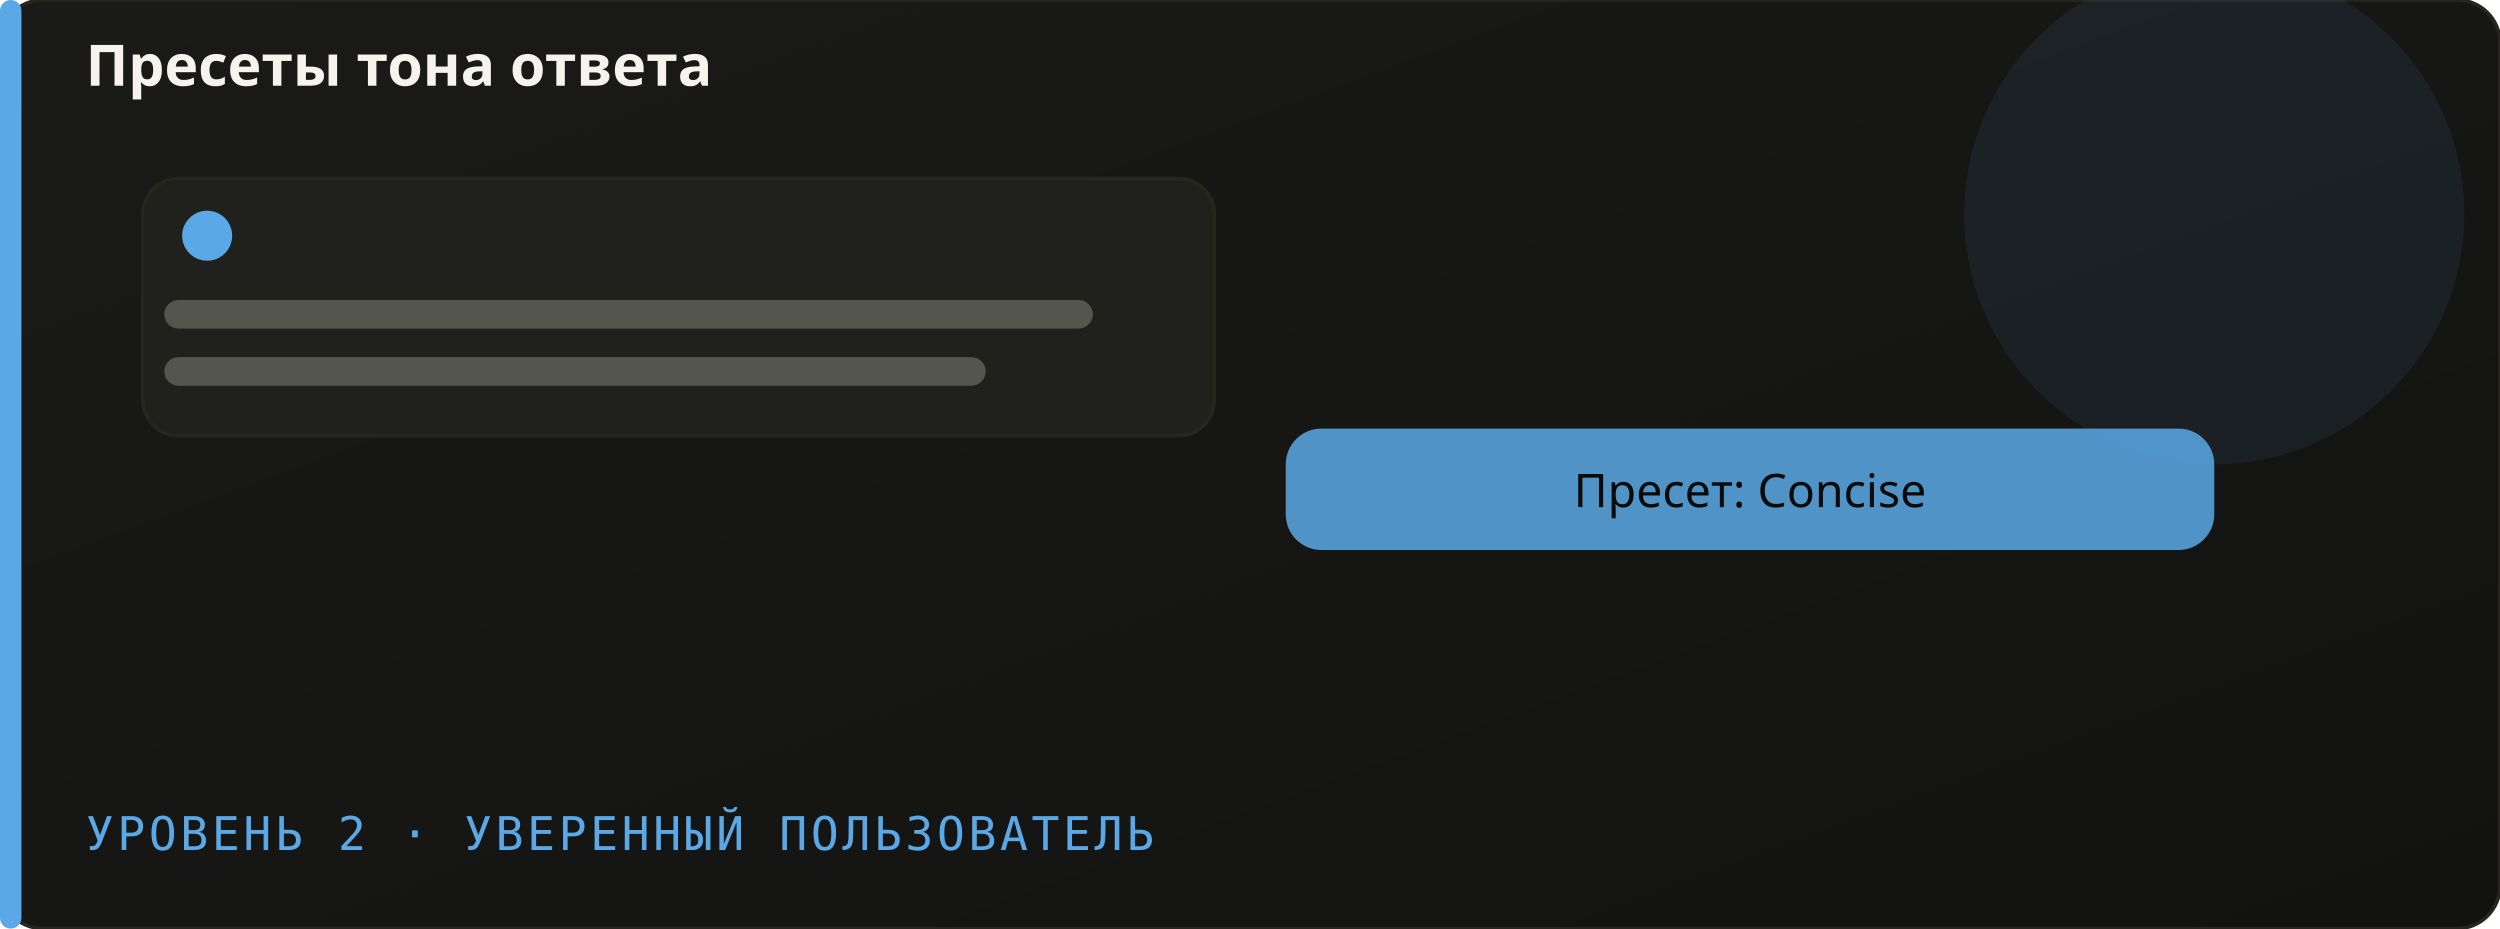
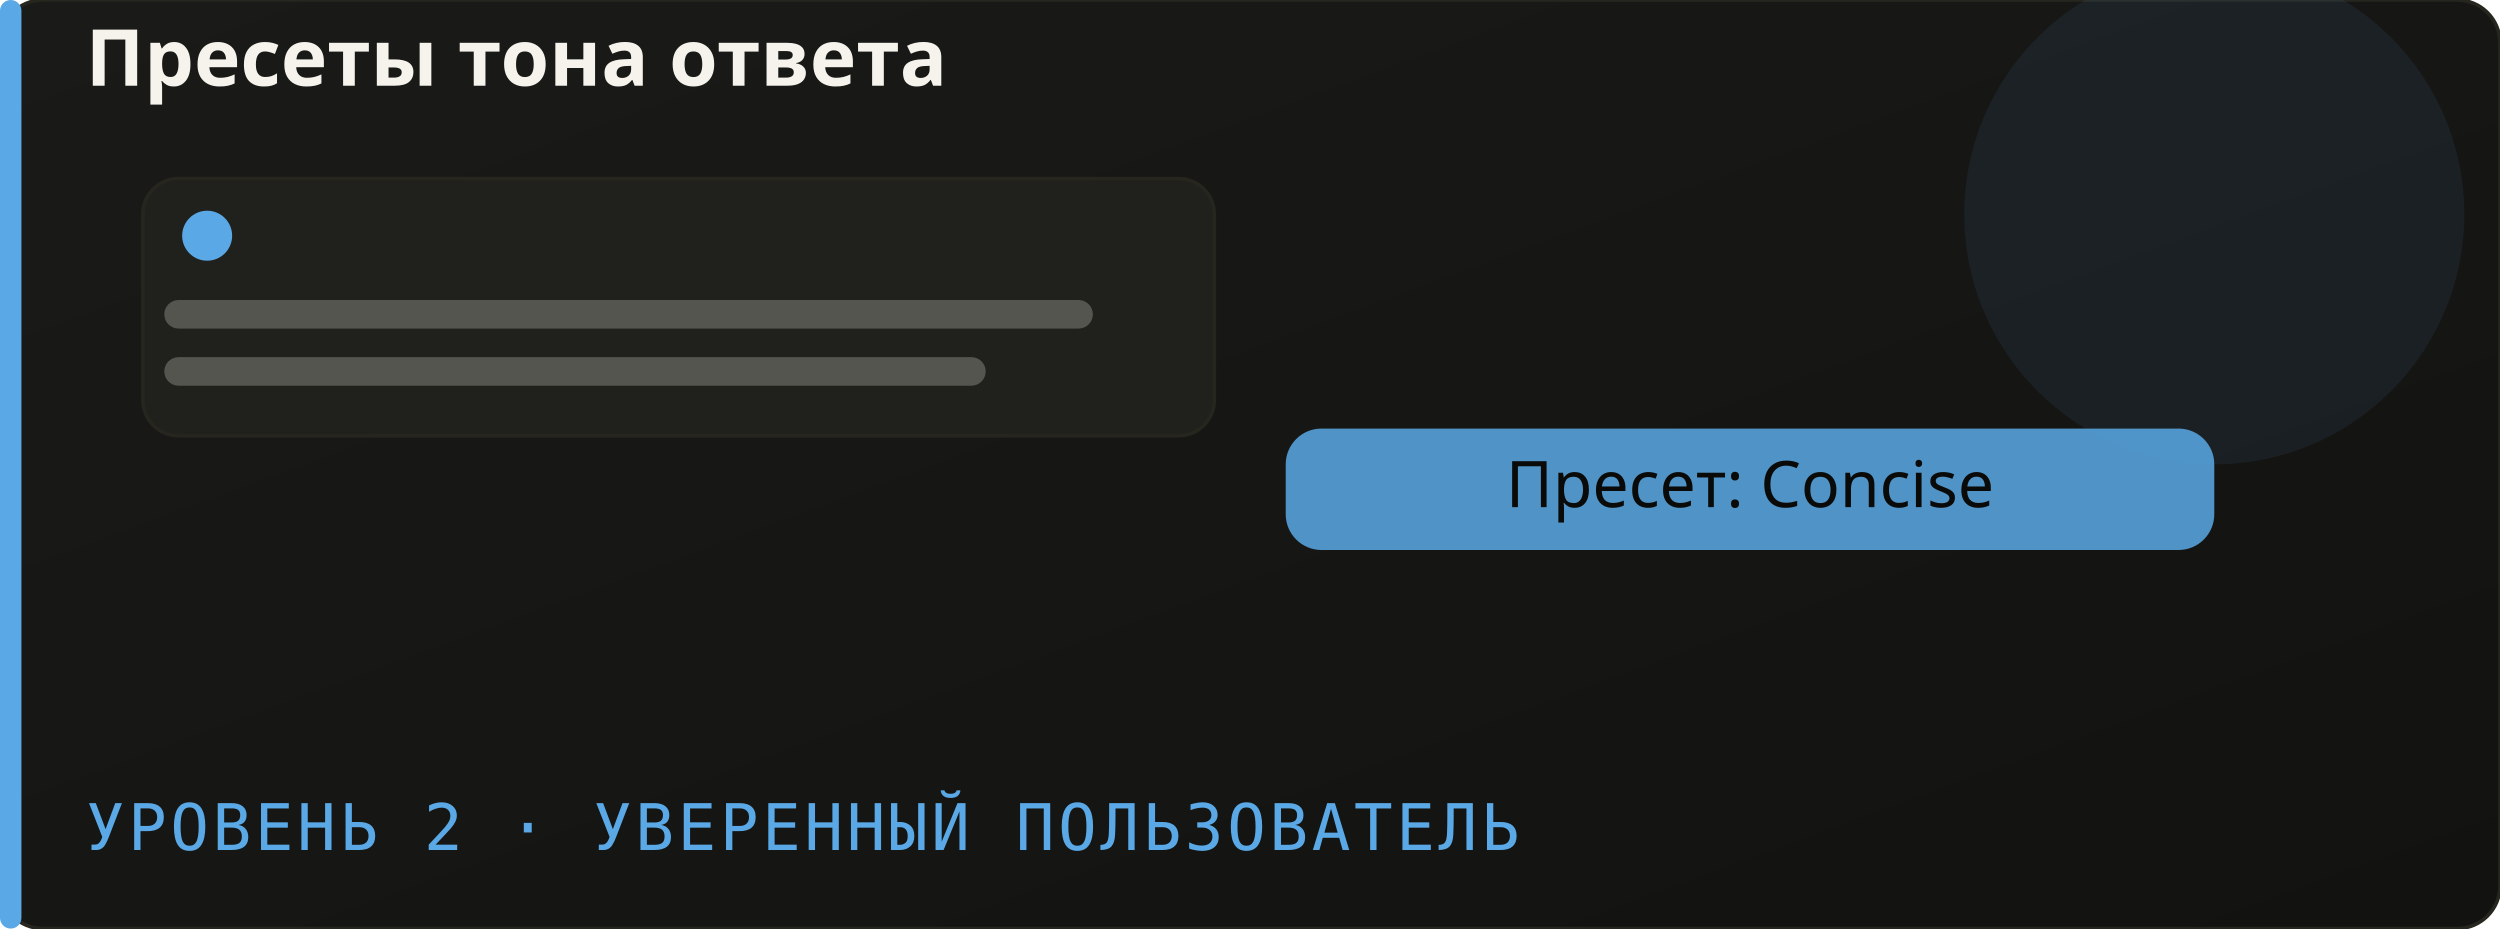
<svg xmlns="http://www.w3.org/2000/svg" viewBox="0 0 700 260">
  <defs>
    <linearGradient id="bg" x1="0" y1="0" x2="1" y2="1">
      <stop offset="0%" stop-color="#1a1a18" />
      <stop offset="100%" stop-color="#121210" />
    </linearGradient>
  </defs>
  <rect width="700" height="260" rx="12" fill="url(#bg)" stroke="#26261f" />
  <rect x="0" y="0" width="6" height="260" rx="3" fill="#5aa9e6" />
  <circle cx="620" cy="60" r="70" fill="#5aa9e6" fill-opacity="0.08" />
  <rect x="40" y="50" width="300" height="72" rx="10" fill="#20201c" stroke="#26261f" />
  <circle cx="58" cy="66" r="7" fill="#5aa9e6" />
  <rect x="46" y="84" width="260" height="8" rx="4" fill="#8a8a82" fill-opacity="0.5" />
  <rect x="46" y="100" width="230" height="8" rx="4" fill="#8a8a82" fill-opacity="0.5" />
  <rect x="360" y="120" width="260" height="34" rx="10" fill="#5aa9e6" fill-opacity="0.85" />
-   <text x="490" y="142" font-family="sans-serif" font-size="13" fill="#0a0a08" text-anchor="middle">Пресет: Concise</text>
-   <text x="24" y="238" font-family="monospace" font-size="13" fill="#5aa9e6" letter-spacing="1">УРОВЕНЬ 2 · УВЕРЕННЫЙ ПОЛЬЗОВАТЕЛЬ</text>
-   <text x="24" y="24" font-family="sans-serif" font-size="16" fill="#F5F3EC" font-weight="600">Пресеты тона ответа</text>
+   <text x="490" y="142" font-family="sans-serif" font-size="18" fill="#0a0a08" text-anchor="middle">Пресет: Concise</text>
+   <text x="24" y="238" font-family="monospace" font-size="18" fill="#5aa9e6" letter-spacing="1">УРОВЕНЬ 2 · УВЕРЕННЫЙ ПОЛЬЗОВАТЕЛЬ</text>
+   <text x="24" y="24" font-family="sans-serif" font-size="22" fill="#F5F3EC" font-weight="600">Пресеты тона ответа</text>
</svg>
